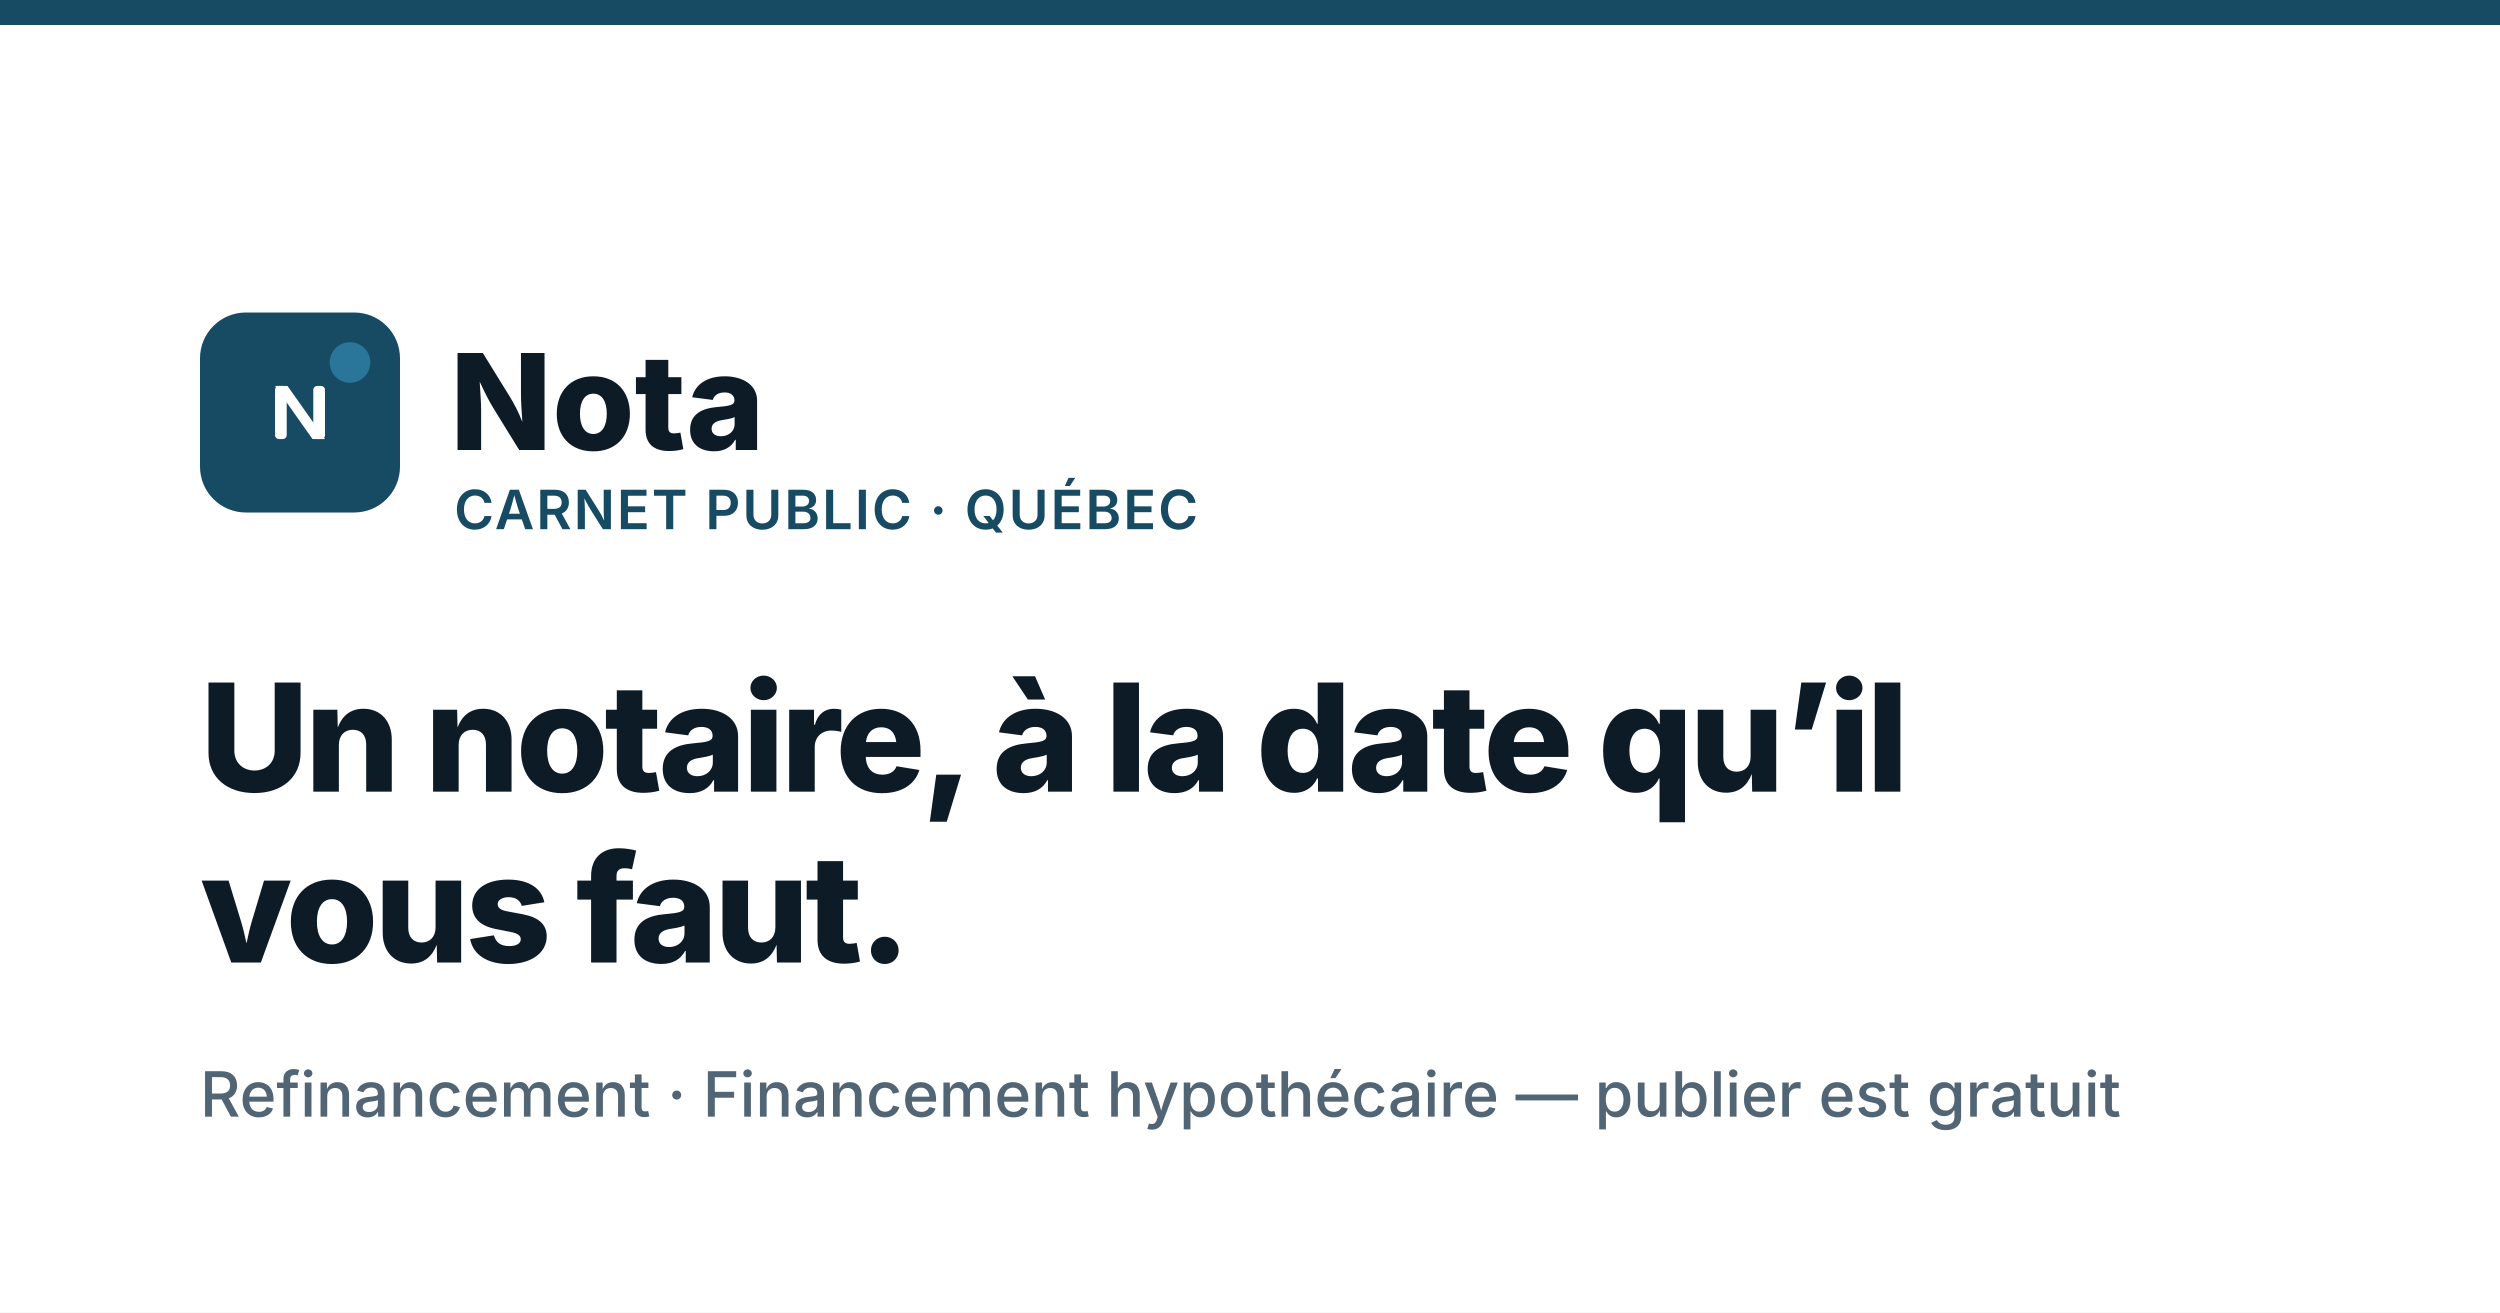
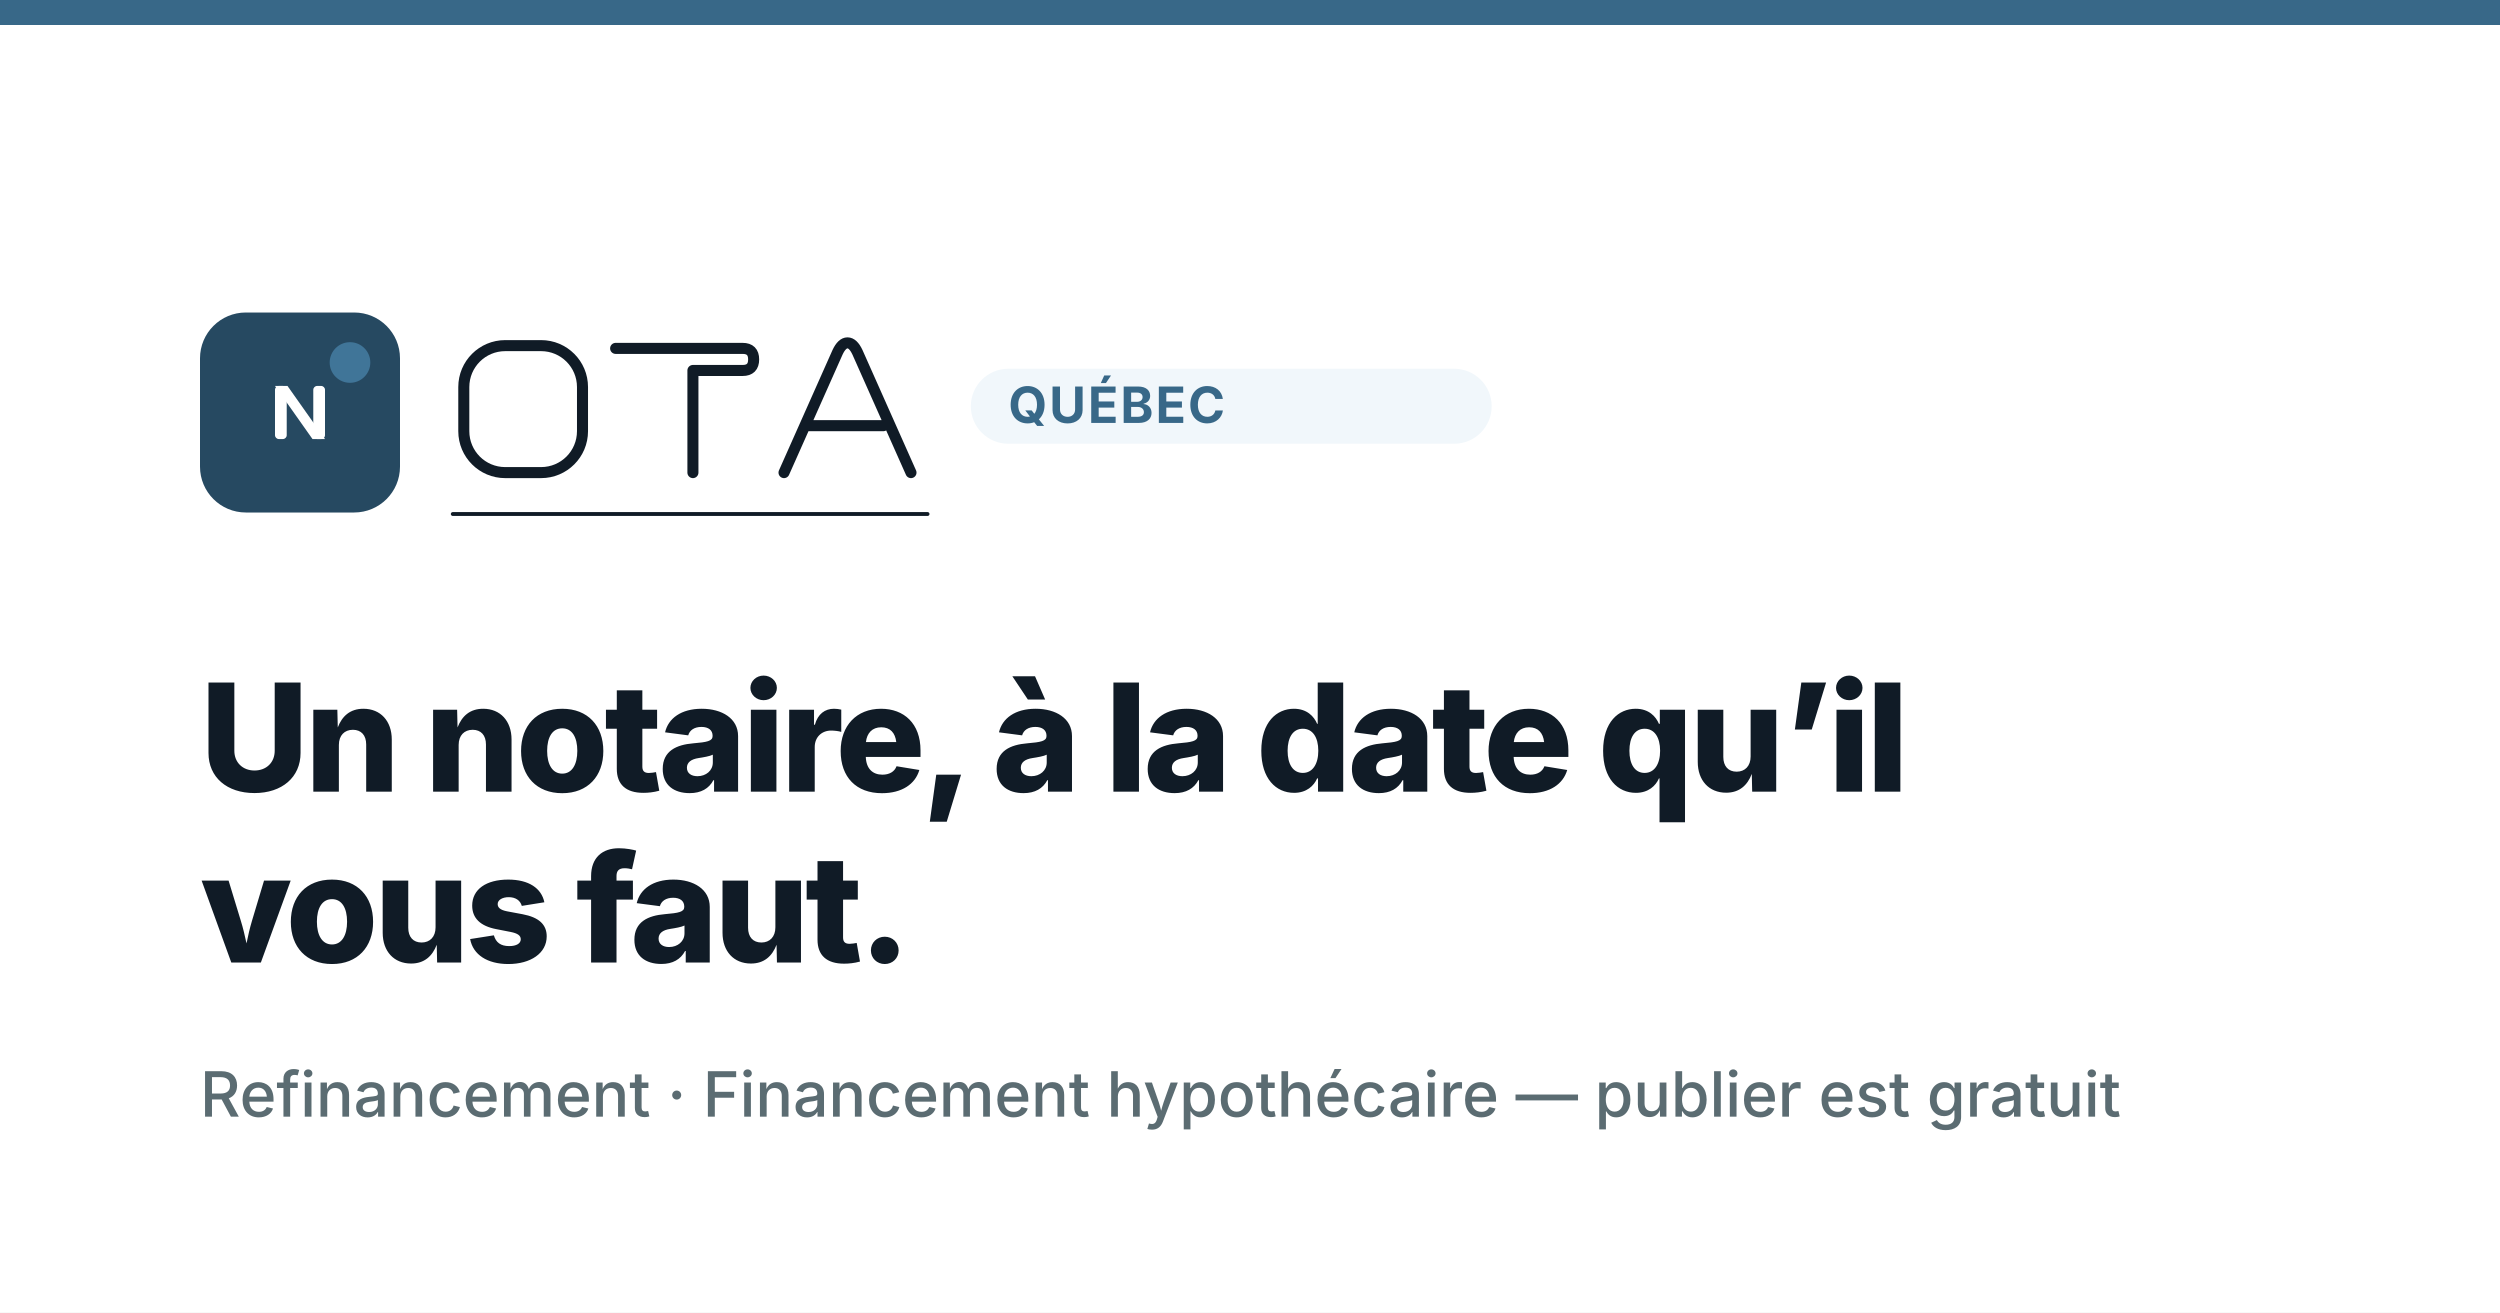
<svg xmlns="http://www.w3.org/2000/svg" viewBox="0 0 1200 630" role="img" aria-label="Nota">
  <rect width="1200" height="630" fill="#ffffff" />
-   <rect width="1200" height="12" fill="#174a63" />
+   <rect width="1200" height="12" fill="#386888" />
  <g transform="translate(96 150)">
-     <rect width="96" height="96" rx="22" fill="#174a63" />
+     <rect width="96" height="96" rx="22" fill="#264961" />
    <g fill="#ffffff" transform="translate(24 24) scale(0.75)">
      <rect x="16" y="15" width="7.5" height="34" rx="2.5" />
      <rect x="40.5" y="15" width="7.5" height="34" rx="2.5" />
      <polygon points="16,15 24,15 48,49 40,49" />
    </g>
-     <circle cx="72" cy="24" r="12" fill="#2a769b" stroke="#174a63" stroke-width="4.5" />
-     <text x="120" y="66" font-family="Inter, sans-serif" font-size="64" font-weight="800" fill="#0d1b27">Nota</text>
-     <text x="122" y="104" font-family="Inter, sans-serif" font-size="26" font-weight="600" fill="#174a63" letter-spacing="1">CARNET PUBLIC · QUÉBEC</text>
+     <circle cx="72" cy="24" r="12" fill="#407598" stroke="#264961" stroke-width="4.5" />
+     <g transform="translate(120 0) scale(2.65)" fill="none" stroke="#101b26" stroke-width="2" stroke-linecap="round" stroke-linejoin="round">
+       <path d="M16.5 6H10a7.5 7.5 0 0 0-7.5 7.5v8A7.5 7.5 0 0 0 10 29h6.5a7.5 7.5 0 0 0 7.5-7.5v-8A7.5 7.5 0 0 0 16.5 6Z" />
+       <path d="M30 6.5h23q2 0 2 2t-2 2h-9v18.5" />
+       <path d="M60.5 29 70.2 7.2Q71 5.5 72 5.5t1.8 1.7L83.5 29M65 20.5h13.5" />
+       <path d="M0.5 36.5h86" stroke-width="0.7" />
+     </g>
+     <rect x="370" y="27" width="250" height="36" rx="18" fill="#f1f7fb" />
+     <text x="388" y="53" font-family="Inter, sans-serif" font-size="24" font-weight="700" fill="#386888" letter-spacing="1">QUÉBEC</text>
  </g>
-   <text x="96" y="380" font-family="Inter, sans-serif" font-size="72" font-weight="800" fill="#0d1b27" letter-spacing="-2">Un notaire, à la date qu’il</text>
-   <text x="96" y="462" font-family="Inter, sans-serif" font-size="72" font-weight="800" fill="#0d1b27" letter-spacing="-2">vous faut.</text>
-   <text x="96" y="536" font-family="Inter, sans-serif" font-size="30" font-weight="500" fill="#526574">Refinancement · Financement hypothécaire — publier est gratuit</text>
+   <text x="96" y="380" font-family="Inter, sans-serif" font-size="72" font-weight="800" fill="#101b26" letter-spacing="-2">Un notaire, à la date qu’il</text>
+   <text x="96" y="462" font-family="Inter, sans-serif" font-size="72" font-weight="800" fill="#101b26" letter-spacing="-2">vous faut.</text>
+   <text x="96" y="536" font-family="Inter, sans-serif" font-size="30" font-weight="500" fill="#5B6C72">Refinancement · Financement hypothécaire — publier est gratuit</text>
</svg>
